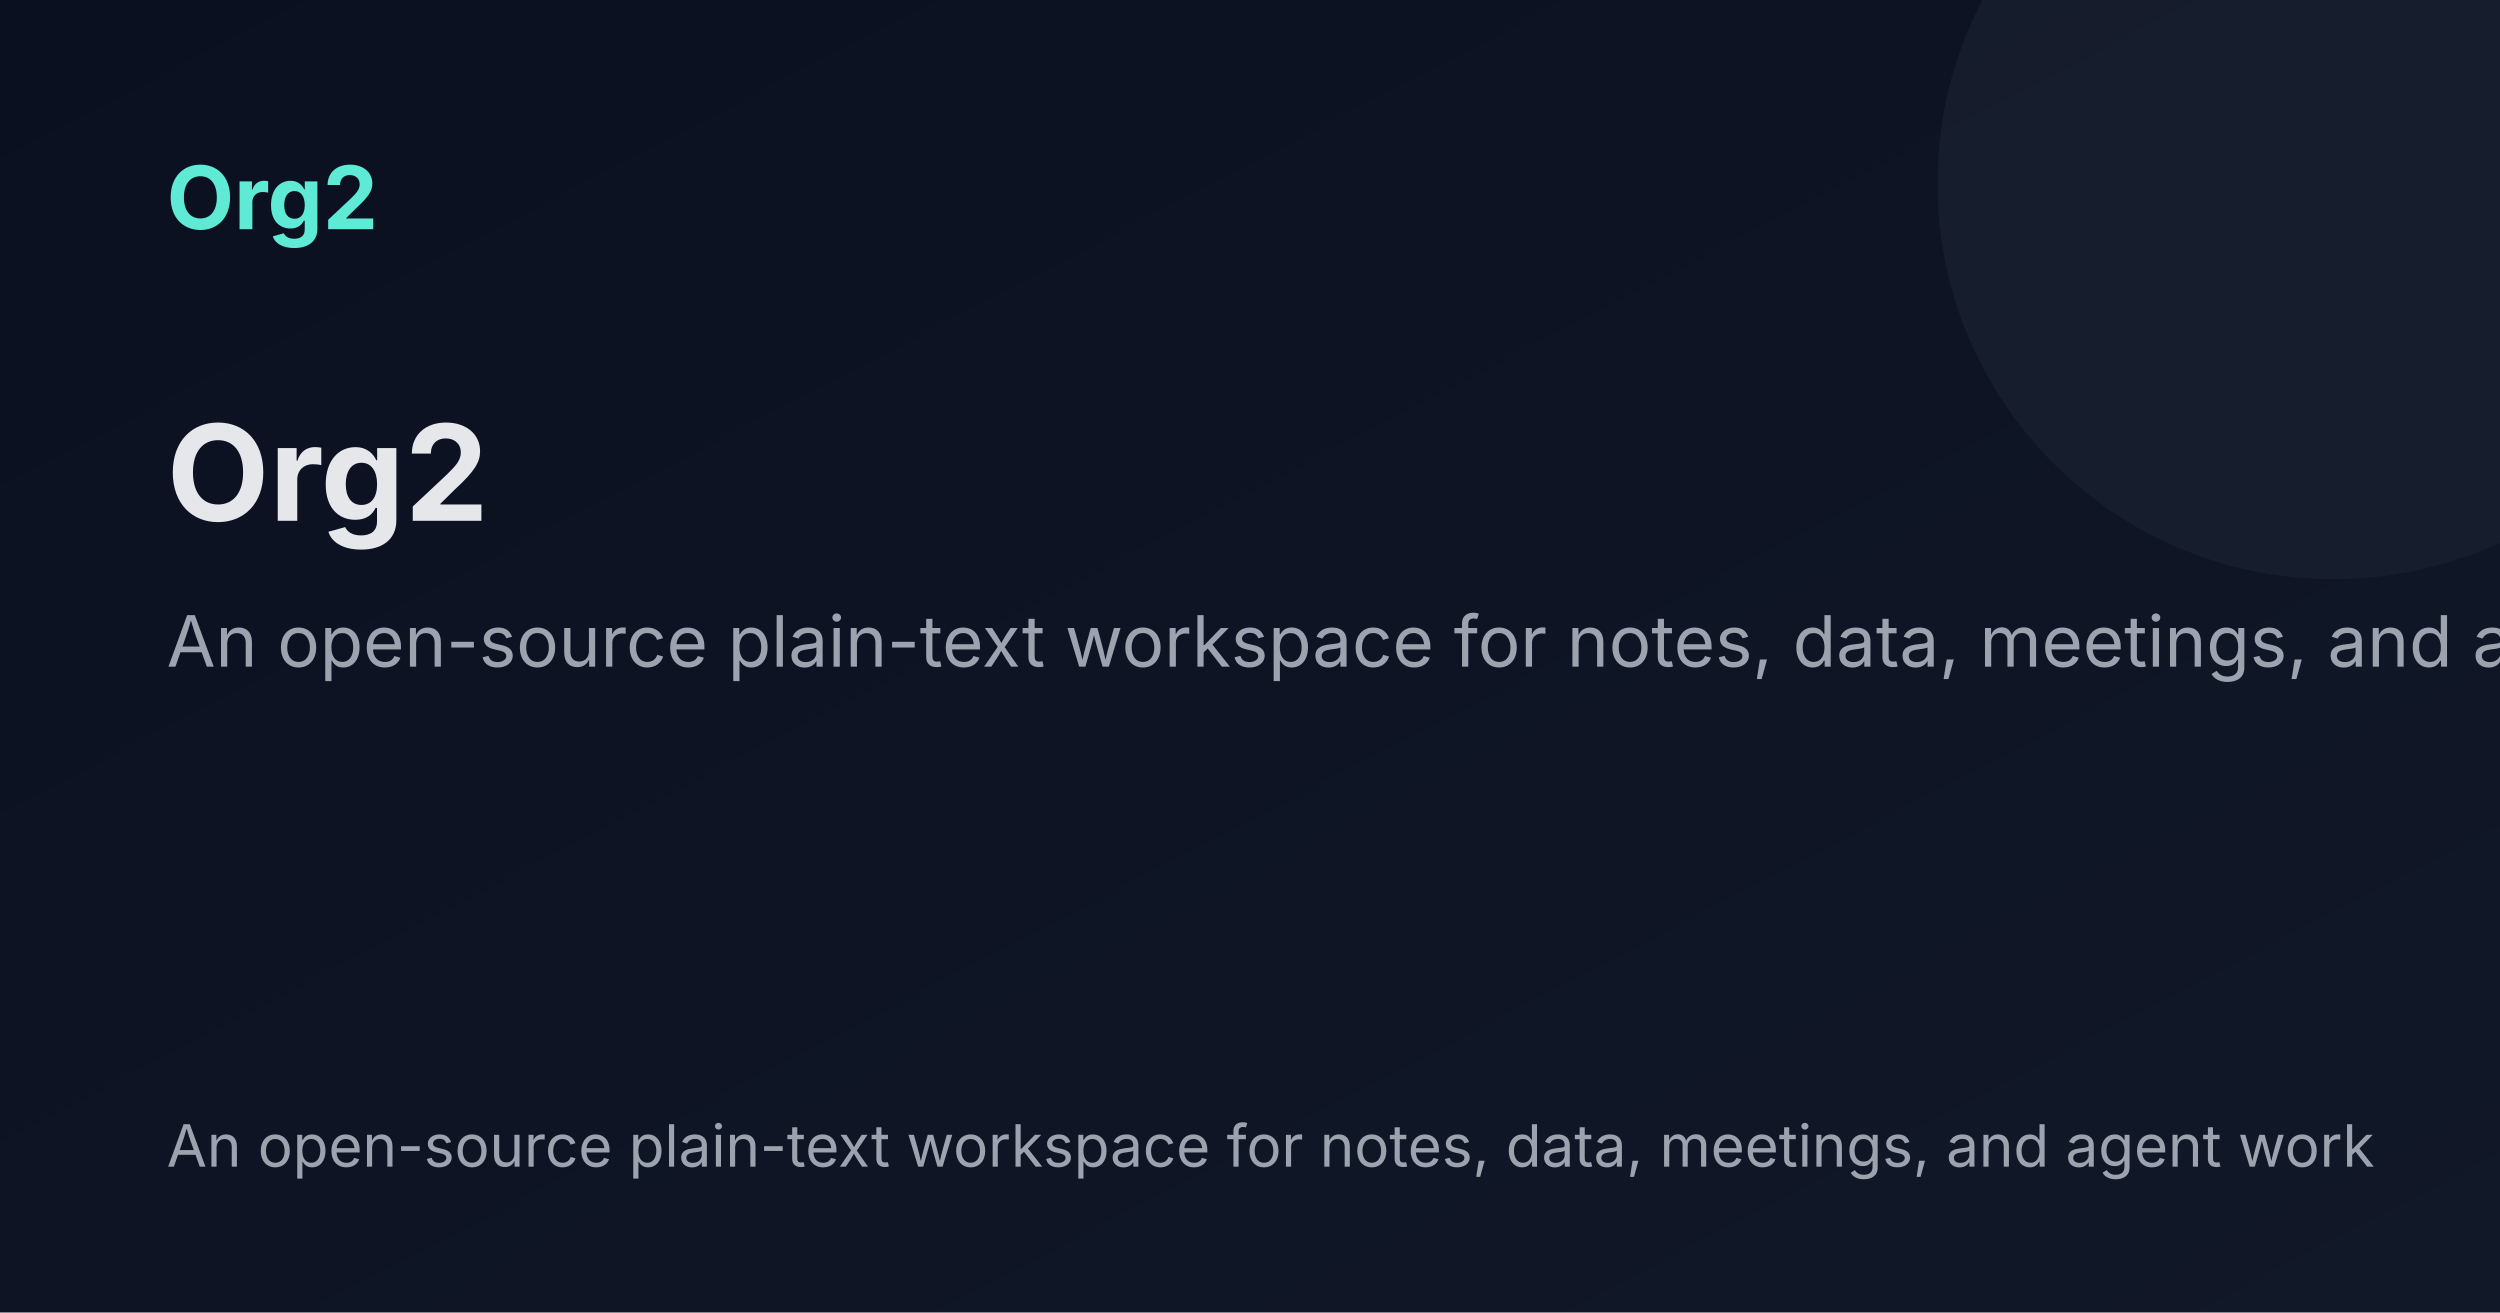
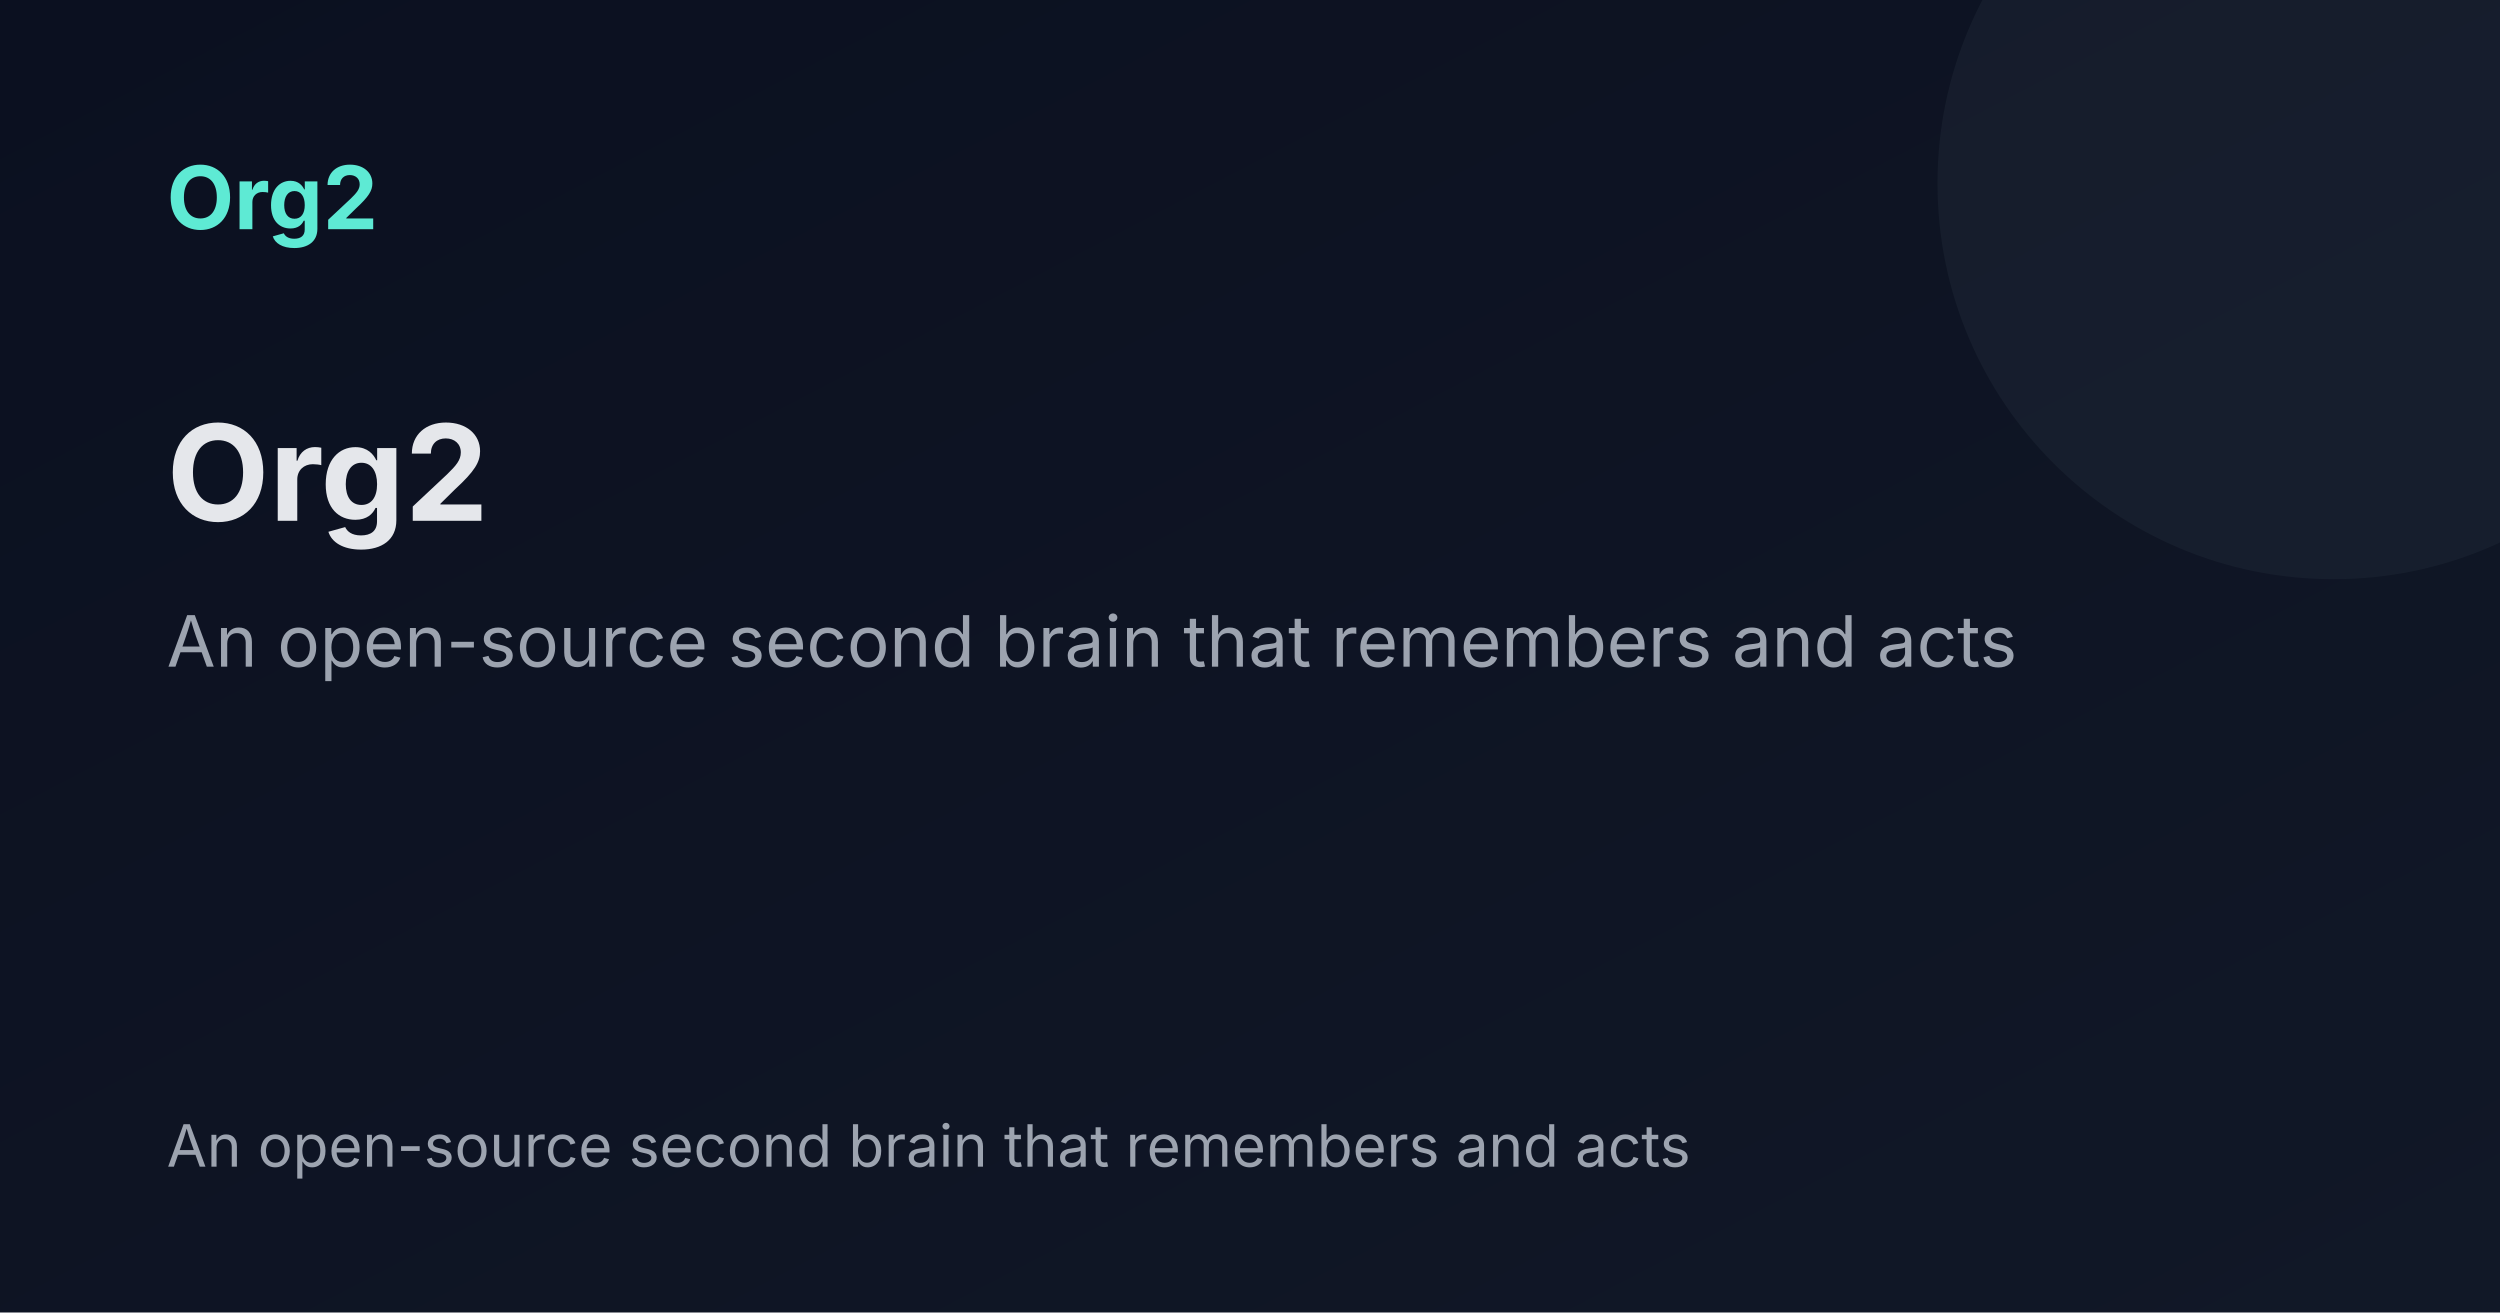
<svg xmlns="http://www.w3.org/2000/svg" width="1200" height="630" viewBox="0 0 1200 630">
  <defs>
    <linearGradient id="bg" x1="0" y1="0" x2="1" y2="1">
      <stop offset="0%" stop-color="#0b1020" />
      <stop offset="100%" stop-color="#111827" />
    </linearGradient>
  </defs>
  <rect width="1200" height="630" fill="url(#bg)" />
  <circle cx="1120" cy="88" r="190" fill="#1f2937" opacity="0.45" />
  <text x="80" y="110" font-family="Inter,Segoe UI,Arial,sans-serif" font-size="42" font-weight="700" fill="#5eead4">Org2</text>
  <text x="80" y="250" font-family="Inter,Segoe UI,Arial,sans-serif" font-size="64" font-weight="700" fill="#e5e7eb">Org2</text>
-   <text x="80" y="320" font-family="Inter,Segoe UI,Arial,sans-serif" font-size="34" fill="#9ca3af">An open-source plain-text workspace for notes, data, meetings, and agent work</text>
-   <text x="80" y="560" font-family="Inter,Segoe UI,Arial,sans-serif" font-size="28" fill="#9ca3af">An open-source plain-text workspace for notes, data, meetings, and agent work</text>
+   <text x="80" y="320" font-family="Inter,Segoe UI,Arial,sans-serif" font-size="34" fill="#9ca3af">An open-source second brain that remembers and acts</text>
+   <text x="80" y="560" font-family="Inter,Segoe UI,Arial,sans-serif" font-size="28" fill="#9ca3af">An open-source second brain that remembers and acts</text>
</svg>
